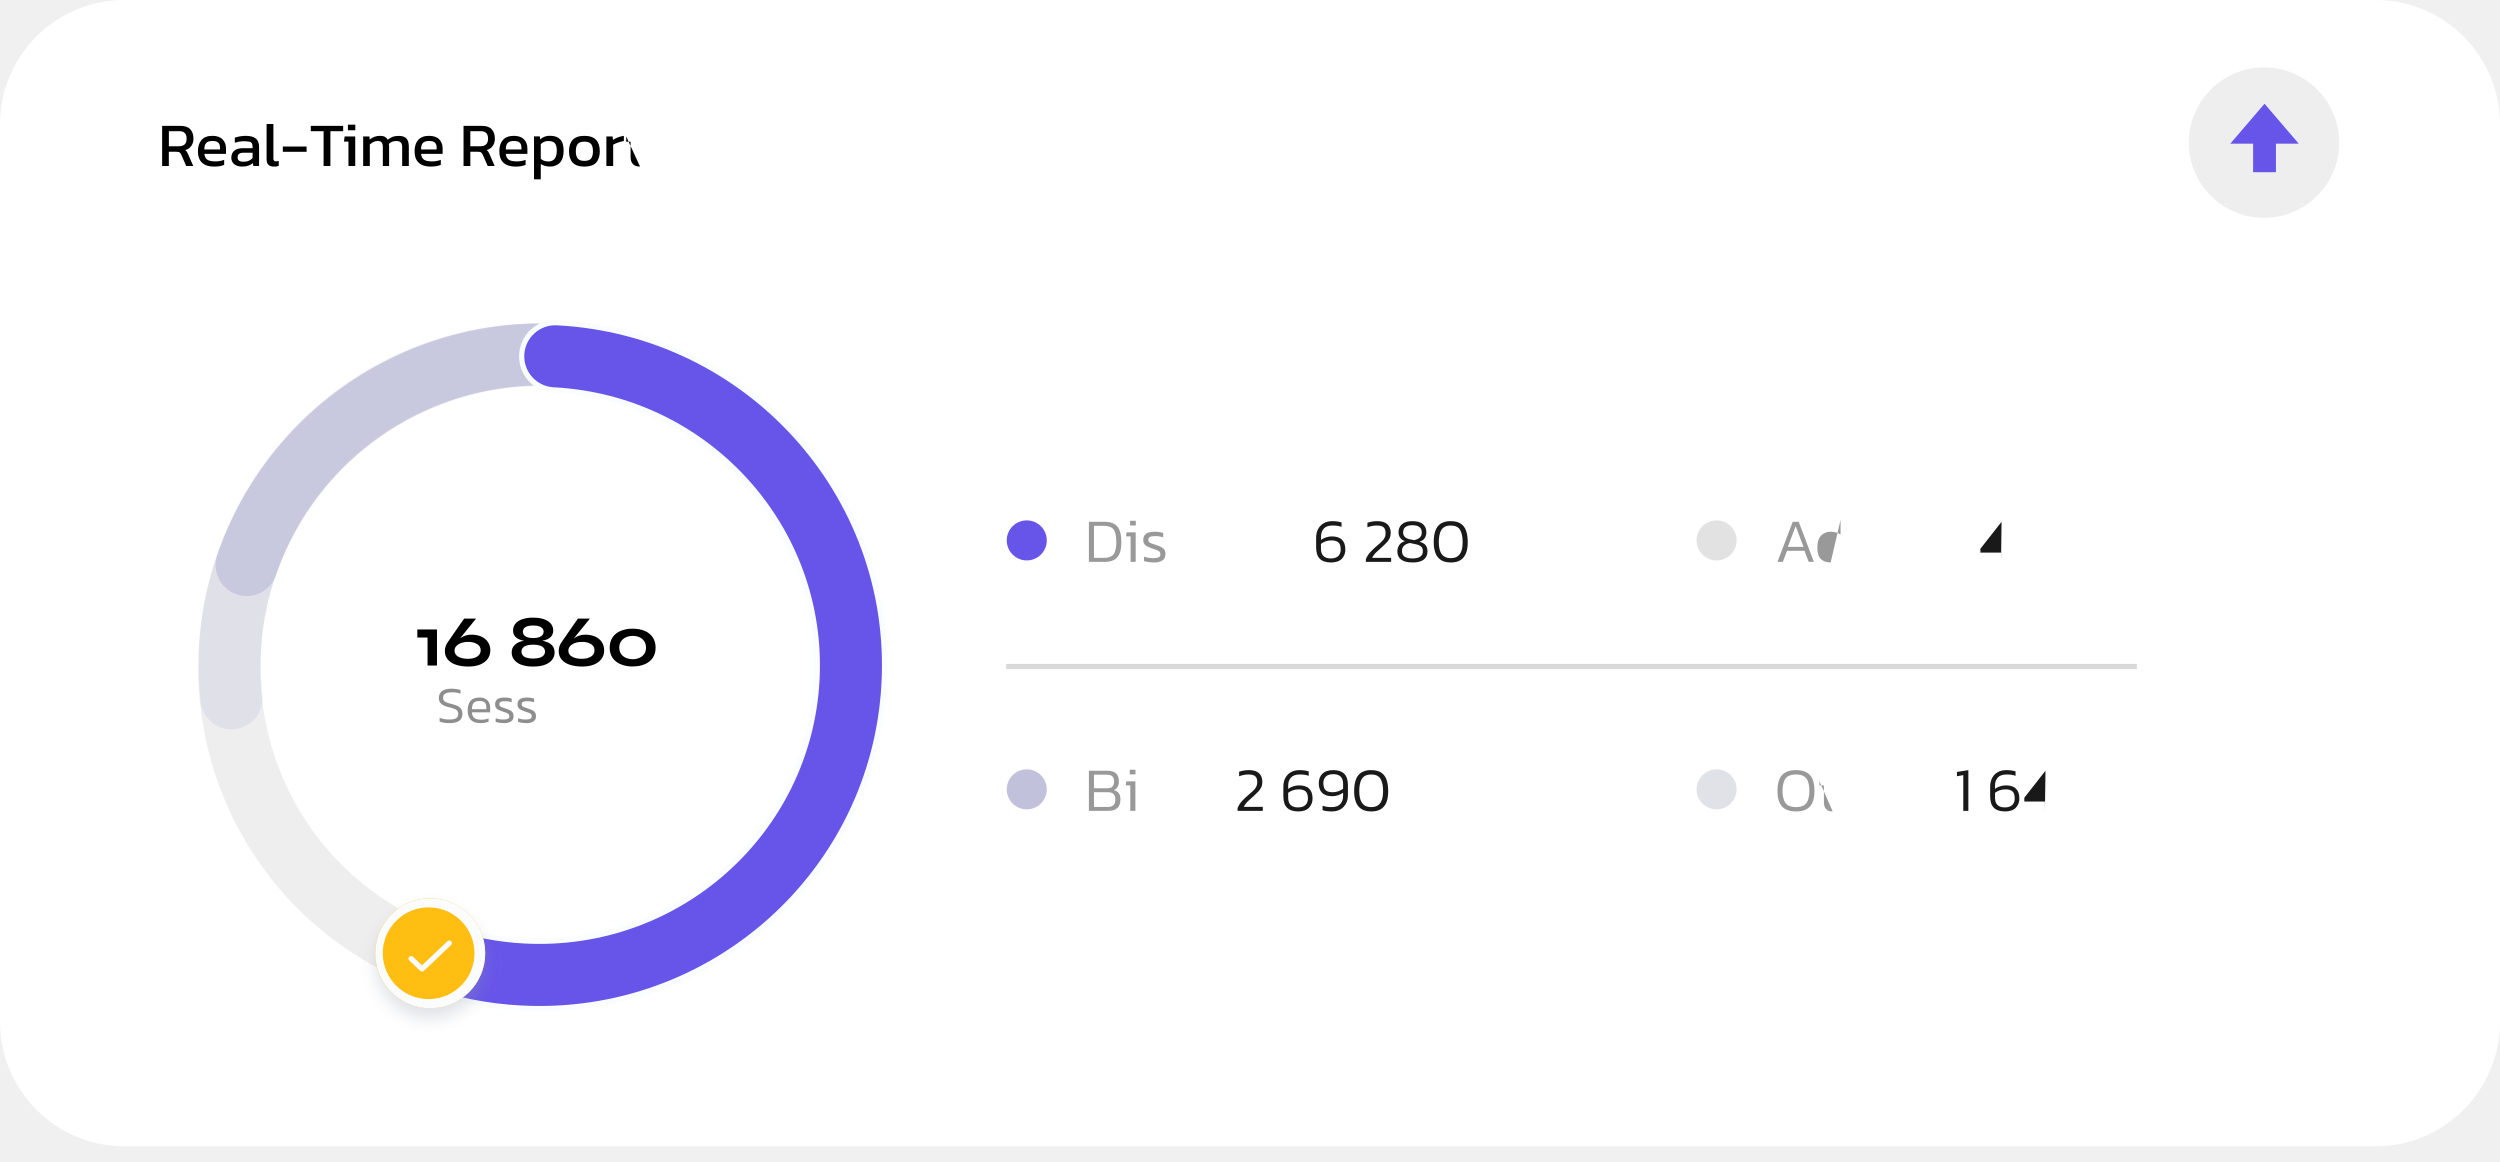
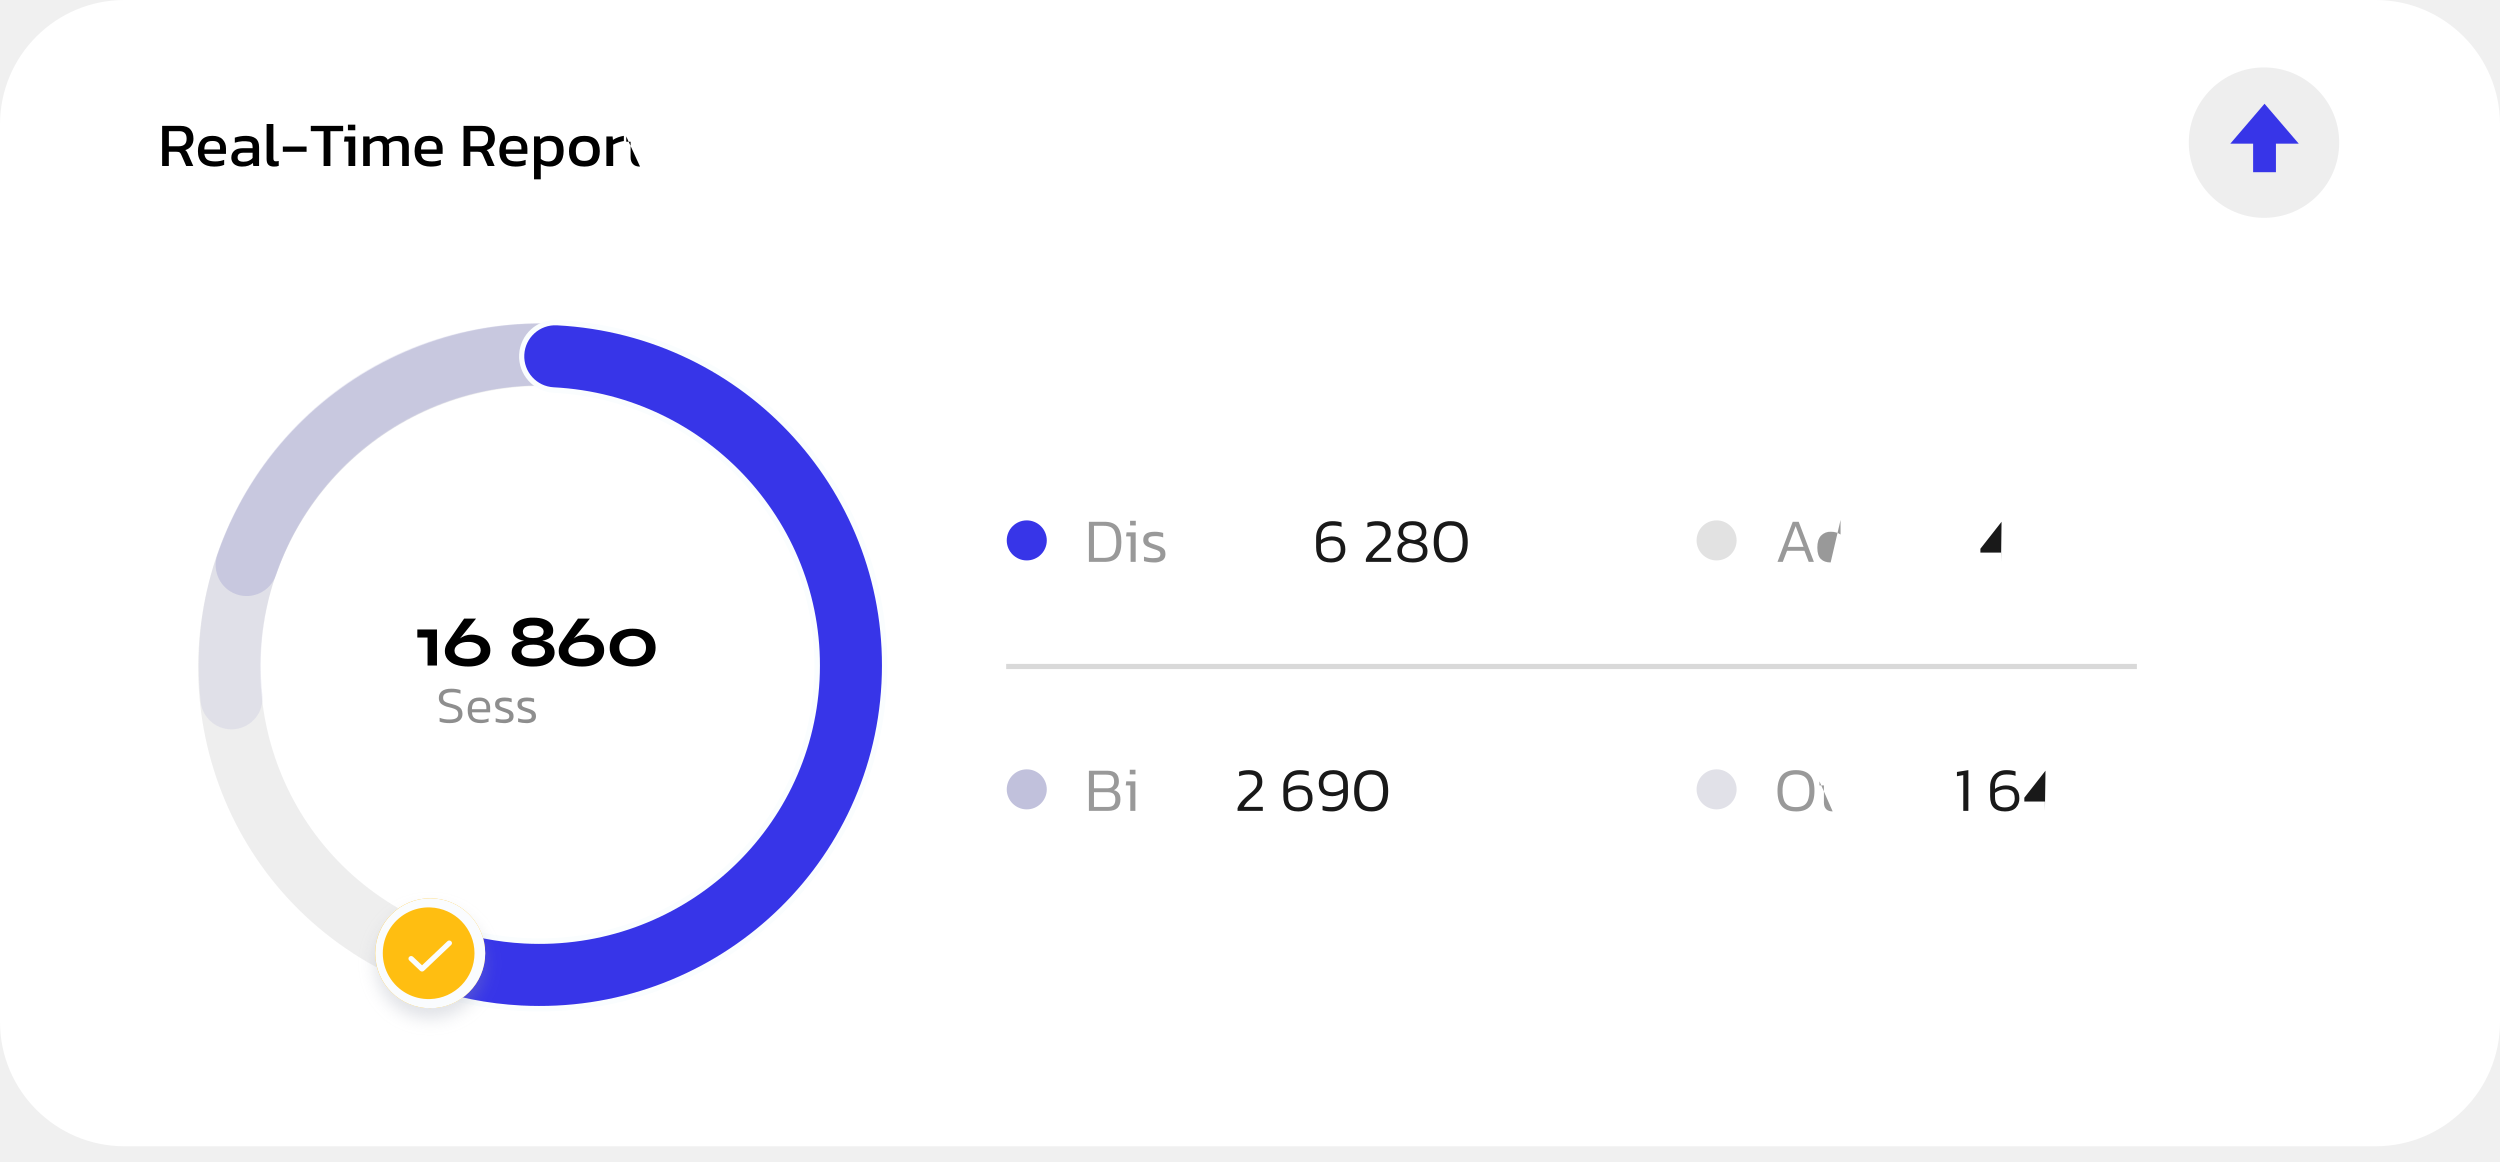
<svg xmlns="http://www.w3.org/2000/svg" xmlns:xlink="http://www.w3.org/1999/xlink" width="482" height="224" viewBox="0 0 482 224">
  <defs>
    <ellipse id="b" cx="64.84" cy="141.46" rx="10.6" ry="10.59" />
    <filter x="-25.9%" y="-16.5%" width="151.9%" height="151.9%" filterUnits="objectBoundingBox" id="a">
      <feOffset dy="2" in="SourceAlpha" result="shadowOffsetOuter1" />
      <feGaussianBlur stdDeviation="1.5" in="shadowOffsetOuter1" result="shadowBlurOuter1" />
      <feColorMatrix values="0 0 0 0 0.587 0 0 0 0 0.611 0 0 0 0 0.673 0 0 0 0.29 0" in="shadowBlurOuter1" />
    </filter>
  </defs>
  <g fill="none" fill-rule="evenodd">
    <rect fill="#FFF" width="482" height="221" rx="24" />
    <g transform="translate(422 13)">
      <circle fill="#EEE" cx="14.5" cy="14.5" r="14.5" />
-       <path fill="#6754E9" d="M12.4 20.2h4.4v-5.5h4.4L14.6 7 8 14.7h4.4z" />
+       <path fill="#3735e8" d="M12.4 20.2h4.4v-5.5h4.4L14.6 7 8 14.7h4.4z" />
    </g>
    <g fill="#000" fill-rule="nonzero">
      <path d="M31.26 32v-7.73h3.55c.86 0 1.5.22 1.89.67.4.44.6 1.04.6 1.8 0 .55-.14 1.01-.42 1.4-.27.38-.66.65-1.17.8.14.1.25.22.33.34.08.12.16.28.24.48l.98 2.24H35.9l-.95-2.16c-.08-.2-.19-.36-.31-.44-.13-.1-.34-.14-.63-.14h-1.46V32h-1.3Zm1.3-3.8h1.9c.47 0 .84-.1 1.12-.34.27-.23.4-.6.4-1.12 0-.96-.46-1.45-1.4-1.45h-2.02v2.92ZM41.28 32.12c-1 0-1.76-.24-2.3-.73-.55-.49-.82-1.24-.82-2.25 0-.9.23-1.63.7-2.16.46-.52 1.16-.79 2.1-.79.87 0 1.52.23 1.95.68.44.45.66 1.03.66 1.75v1.05H39.4c.07.55.27.93.6 1.14.34.21.85.31 1.54.31a4.9 4.9 0 0 0 1.68-.3v.96c-.26.12-.55.2-.88.26-.33.05-.69.08-1.06.08Zm-1.88-3.3h3.02v-.4c0-.39-.11-.7-.33-.91-.21-.22-.58-.33-1.09-.33-.6 0-1.03.13-1.25.4-.23.26-.35.67-.35 1.24ZM46.62 32.12c-.36 0-.7-.06-1-.2-.31-.12-.56-.31-.74-.57a1.63 1.63 0 0 1-.28-.97c0-.54.19-.98.56-1.31.37-.34.94-.5 1.72-.5h1.82v-.25c0-.28-.04-.5-.12-.65a.74.74 0 0 0-.46-.35 5.78 5.78 0 0 0-2.85.2v-.98a6.94 6.94 0 0 1 2.12-.35c.84 0 1.47.17 1.9.5.44.34.66.89.66 1.65V32h-1.11l-.09-.58c-.23.23-.52.4-.86.52-.34.12-.76.18-1.27.18Zm.34-.94c.4 0 .74-.06 1.03-.2.3-.13.53-.3.71-.53v-1h-1.8c-.38 0-.66.08-.83.23-.17.15-.26.37-.26.68 0 .3.1.5.3.63.2.13.49.2.85.2ZM52.82 32.12c-.46 0-.82-.11-1.06-.34-.24-.23-.36-.6-.36-1.14v-6.73h1.31v6.61c0 .23.04.38.12.46.08.08.2.12.36.12.2 0 .38-.02.55-.07v.95c-.15.05-.3.09-.43.11-.14.02-.3.03-.49.03ZM54.53 29.27v-1.02h4.58v1.02zM62.39 32v-6.7h-2.47v-1.03h6.24v1.02H63.7V32zM67.08 25.12v-1.08h1.42v1.08h-1.42Zm.1 6.88v-4.7h-.86l.12-.99h2.05V32h-1.3ZM70.02 32v-5.69h1.2l.06.6a3 3 0 0 1 2-.72c.4 0 .73.07.95.2.23.13.4.31.53.55.26-.22.56-.4.9-.54.35-.14.76-.2 1.24-.2.66 0 1.14.16 1.46.5.3.33.46.85.46 1.54V32h-1.28v-3.62c0-.44-.1-.75-.28-.93-.18-.17-.48-.26-.9-.26-.27 0-.53.05-.77.14-.24.1-.45.24-.63.43l.05.28.01.31V32h-1.21v-3.61c0-.42-.07-.72-.22-.91-.14-.2-.41-.3-.81-.3-.28 0-.55.07-.8.2-.25.14-.48.3-.68.48V32h-1.28ZM83.05 32.12c-1 0-1.76-.24-2.3-.73-.55-.49-.82-1.24-.82-2.25 0-.9.23-1.63.7-2.16.46-.52 1.16-.79 2.1-.79.87 0 1.52.23 1.96.68.43.45.65 1.03.65 1.75v1.05h-4.16c.06.55.26.93.6 1.14.33.21.84.31 1.53.31a4.9 4.9 0 0 0 1.68-.3v.96c-.25.12-.55.2-.88.26-.33.05-.69.08-1.06.08Zm-1.87-3.3h3v-.4c0-.39-.1-.7-.32-.91-.21-.22-.58-.33-1.09-.33-.6 0-1.02.13-1.25.4-.23.26-.34.67-.34 1.24ZM89.37 32v-7.73h3.55c.87 0 1.5.22 1.9.67.39.44.59 1.04.59 1.8 0 .55-.14 1.01-.41 1.4-.27.38-.66.65-1.18.8.15.1.26.22.34.34.08.12.16.28.24.48l.97 2.24h-1.34l-.95-2.16c-.09-.2-.2-.36-.32-.44-.12-.1-.33-.14-.63-.14h-1.45V32h-1.3Zm1.31-3.8h1.9c.47 0 .84-.1 1.11-.34.27-.23.41-.6.41-1.12 0-.96-.47-1.45-1.4-1.45h-2.02v2.92ZM99.4 32.12c-1 0-1.77-.24-2.31-.73-.55-.49-.82-1.24-.82-2.25 0-.9.23-1.63.7-2.16.46-.52 1.17-.79 2.11-.79.86 0 1.51.23 1.95.68.44.45.65 1.03.65 1.75v1.05h-4.16c.06.55.26.93.6 1.14.34.21.85.31 1.54.31a4.9 4.9 0 0 0 1.68-.3v.96c-.26.12-.55.2-.89.26-.33.05-.68.08-1.06.08Zm-1.88-3.3h3.01v-.4c0-.39-.1-.7-.32-.91-.22-.22-.58-.33-1.1-.33-.6 0-1.02.13-1.25.4-.23.26-.34.67-.34 1.24ZM102.96 34.6V26.3h1.12l.08.57a2.57 2.57 0 0 1 1.92-.69c.81 0 1.45.22 1.9.67.46.44.69 1.18.69 2.2 0 1.02-.24 1.79-.71 2.3a2.5 2.5 0 0 1-1.93.76c-.69 0-1.28-.16-1.77-.48v2.95h-1.3Zm2.73-3.46c1.1 0 1.66-.7 1.66-2.1 0-.66-.13-1.14-.37-1.43-.25-.28-.67-.42-1.25-.42-.59 0-1.07.2-1.47.6v2.84a2.16 2.16 0 0 0 1.43.5ZM112.66 32.12c-1.02 0-1.77-.26-2.25-.77-.47-.51-.71-1.24-.71-2.2 0-.95.24-1.68.72-2.19s1.23-.77 2.24-.77c1.03 0 1.78.26 2.26.77.48.51.72 1.24.72 2.2 0 .95-.24 1.68-.71 2.2-.48.5-1.23.76-2.27.76Zm0-1.1c.6 0 1.03-.15 1.28-.44.25-.3.38-.77.38-1.42 0-.66-.13-1.13-.38-1.42-.25-.29-.68-.43-1.28-.43-.59 0-1.01.14-1.26.43s-.38.76-.38 1.42c0 .65.13 1.13.38 1.42.25.29.67.44 1.26.44ZM116.91 32v-5.69h1.2l.07.66a5.24 5.24 0 0 1 2.1-.78v1a6.97 6.97 0 0 0-2.06.7V32h-1.3ZM123.4 32.12c-.62 0-1.07-.16-1.37-.49-.3-.32-.45-.76-.45-1.32v-2.98h-.84v-1.02Home84v-1.3l1.3-.4v1.7h1.5l-.08 1.02h-1.42v2.9c0 .33.07.56.22.7.16.13.4.2.75.2.21 0 .44-.05.68-.13v.93a3 3 0 0 1-1.14.19ZM126 25.12v-1.08h1.44v1.08H126Zm.12 6.88v-4.7h-.87l.12-.99h2.05V32h-1.3ZM128.95 32v-5.69h1.2l.06.6c.25-.2.56-.37.92-.5a3.2 3.2 0 0 1 1.18-.22c.73 0 1.27.17 1.6.52.34.34.51.88.51 1.6V32h-1.3v-3.62c0-.44-.09-.75-.27-.93-.18-.17-.51-.26-1.01-.26-.3 0-.59.06-.87.18s-.52.27-.71.47V32h-1.31ZM138.19 34.11c-.43 0-.85-.02-1.27-.08a5.2 5.2 0 0 1-1.08-.23v-1a8.92 8.92 0 0 0 3.55.23c.26-.07.4-.22.4-.44 0-.17-.07-.29-.2-.36-.13-.06-.37-.1-.73-.1h-1.54c-1.03 0-1.54-.36-1.54-1.09 0-.23.06-.45.2-.65s.35-.35.65-.45a1.6 1.6 0 0 1-.73-.66 2.04 2.04 0 0 1-.23-1.01c0-.73.22-1.26.65-1.59.44-.32 1.1-.49 1.96-.49a4.16 4.16 0 0 1 1.05.12h2.09l-.04.85h-.96c.15.13.26.3.34.48.07.2.1.4.1.63 0 .6-.18 1.08-.55 1.43-.37.35-.92.52-1.67.52a3.22 3.22 0 0 1-.7-.06 1.7 1.7 0 0 0-.65.2c-.2.1-.29.24-.29.42 0 .12.05.2.14.25.1.06.26.08.48.08h1.6c.57 0 1 .12 1.31.37.31.24.47.6.47 1.06 0 .56-.25.96-.73 1.2-.48.25-1.18.37-2.08.37Zm.1-4.71c.51 0 .88-.1 1.08-.27.2-.17.3-.47.3-.9 0-.42-.1-.73-.3-.92-.2-.2-.57-.29-1.09-.29-.48 0-.84.1-1.06.28-.23.18-.34.5-.34.93 0 .41.1.7.32.89.21.18.57.28 1.08.28ZM147.81 32.12c-.83 0-1.5-.18-2-.55-.5-.36-.76-.85-.76-1.45 0-.55.16-1 .49-1.38.32-.38.76-.72 1.32-1.02a4.8 4.8 0 0 1-.75-.83c-.18-.27-.28-.6-.28-.96 0-.5.18-.93.54-1.27.36-.34.86-.5 1.49-.5.62 0 1.11.15 1.47.48.36.32.53.75.53 1.29 0 .41-.1.77-.3 1.07-.2.3-.52.58-.96.87l1.78 1.81c.13-.27.2-.59.2-.96v-.2Home99v.23a3.37 3.37 0 0 1-.45 1.65l.98.99-.8.72-.86-.87c-.3.3-.67.53-1.12.67-.44.14-.95.21-1.5.21Zm-.02-4.81c.34-.23.6-.43.77-.6a1 1 0 0 0 .25-.72c0-.28-.08-.5-.22-.67-.15-.16-.4-.24-.73-.24-.34 0-.6.08-.74.26a.96.96 0 0 0-.23.65c0 .25.07.47.22.66.15.2.37.42.68.66Zm.02 3.9c.8 0 1.41-.23 1.84-.69l-2-2.02c-.45.18-.79.4-1 .65-.23.25-.34.57-.34.94s.14.65.42.84c.28.18.64.28 1.08.28ZM155.84 32l2.95-7.73h1.47l2.92 7.73h-1.34l-.77-2h-3.1l-.77 2h-1.36Zm2.33-3h2.69l-1.35-3.54-1.34 3.54ZM164.47 32v-5.69h1.2l.06.6c.25-.2.56-.37.92-.5a3.2 3.2 0 0 1 1.18-.22c.73 0 1.27.17 1.6.52.34.34.51.88.51 1.6V32h-1.3v-3.62c0-.44-.09-.75-.27-.93-.18-.17-.51-.26-1.01-.26-.3 0-.59.06-.87.18s-.52.27-.71.47V32h-1.31ZM173 32.12c-.36 0-.7-.06-1-.2-.31-.12-.56-.31-.74-.57a1.63 1.63 0 0 1-.28-.97c0-.54.19-.98.56-1.31.37-.34.95-.5 1.72-.5h1.83v-.25c0-.28-.04-.5-.13-.65a.74.74 0 0 0-.45-.35 5.78 5.78 0 0 0-2.85.2v-.98c.25-.1.56-.19.93-.25.37-.07.77-.1 1.19-.1.83 0 1.47.17 1.9.5.44.34.66.89.66 1.65V32h-1.12l-.08-.58c-.24.23-.52.4-.86.52-.34.12-.77.18-1.28.18Zm.35-.94c.39 0 .73-.06 1.02-.2.3-.13.53-.3.72-.53v-1h-1.8c-.39 0-.66.08-.84.23-.17.15-.25.37-.25.68 0 .3.1.5.3.63.2.13.48.2.85.2ZM179.2 32.12c-.46 0-.81-.11-1.05-.34-.24-.23-.36-.6-.36-1.14v-6.73h1.3v6.61c0 .23.05.38.13.46.08.08.2.12.36.12.19 0 .37-.02.55-.07v.95c-.15.05-.3.09-.44.11-.14.02-.3.03-.49.03ZM181.65 34.11c-.43 0-.8-.05-1.1-.17v-.97a1.94 1.94 0 0 0 .73.12c.25 0 .45-.04.6-.12.15-.08.29-.2.4-.38.12-.17.24-.39.38-.66l-2.53-5.62h1.35l1.83 4.23 1.85-4.23h1.34l-2.32 5.37c-.2.48-.41.9-.64 1.26-.23.37-.49.65-.79.86-.3.2-.67.31-1.1.31ZM189.72 32.12c-.61 0-1.07-.16-1.37-.49-.3-.32-.45-.76-.45-1.32v-2.98h-.84v-1.02Home84v-1.3l1.3-.4v1.7h1.51l-.08 1.02h-1.43v2.9c0 .33.08.56.23.7.15.13.4.2.74.2.22 0 .45-.05.69-.13v.93a3 3 0 0 1-1.14.19ZM192.33 25.12v-1.08h1.43v1.08h-1.43Zm.11 6.88v-4.7h-.86l.12-.99h2.05V32h-1.31ZM198.07 32.12c-1 0-1.76-.25-2.27-.76s-.77-1.24-.77-2.2c0-1 .28-1.75.85-2.24a3.34 3.34 0 0 1 2.26-.73c.4 0 .72.03.99.09.27.05.53.14.77.26v.97c-.41-.2-.92-.31-1.5-.31-.66 0-1.17.15-1.52.44-.35.29-.53.8-.53 1.52 0 .68.16 1.17.47 1.49.31.32.83.47 1.55.47.57 0 1.08-.1 1.55-.32v1a4.61 4.61 0 0 1-1.85.32ZM202.86 32.12a7.22 7.22 0 0 1-2-.29v-1.1a5.57 5.57 0 0 0 1.84.32c.44 0 .76-.04.95-.12.19-.08.29-.23.29-.47 0-.16-.06-.3-.18-.4a1.7 1.7 0 0 0-.51-.26l-.87-.28a5.73 5.73 0 0 1-.88-.37c-.25-.13-.44-.3-.58-.51-.13-.2-.2-.48-.2-.82 0-.52.19-.92.56-1.2.38-.29.98-.43 1.82-.43a5.85 5.85 0 0 1 1.69.25v1.1a3.9 3.9 0 0 0-1.49-.28c-.42 0-.73.04-.94.1-.21.08-.32.22-.32.44s.11.38.33.47c.22.1.57.22 1.06.38.45.14.8.28 1.07.43.26.16.45.34.57.55.12.21.17.49.17.82 0 .56-.2.98-.6 1.26-.42.27-1 .41-1.78.41Z" />
    </g>
    <g fill-rule="nonzero">
      <g transform="translate(194.1 100.24)">
-         <circle fill="#6754E9" cx="3.86" cy="3.95" r="3.86" />
+         <circle fill="#3735e8" cx="3.86" cy="3.95" r="3.86" />
        <g opacity=".9">
          <path d="M15.84 8.09V.36h3.02c1.12 0 1.94.3 2.46.91.52.61.78 1.61.78 3 0 1.32-.25 2.29-.76 2.9-.5.61-1.33.92-2.48.92h-3.02Zm.98-.77h1.86c.55 0 1-.08 1.36-.25.36-.16.63-.46.81-.9a5.2 5.2 0 0 0 .27-1.9c0-.81-.08-1.45-.25-1.9a1.62 1.62 0 0 0-.78-.96 3.14 3.14 0 0 0-1.4-.27h-1.87v6.18ZM23.78 1.07v-.9h1.1v.9h-1.1Zm.1 7.02V3.18H23l.1-.78h1.76v5.69h-.98ZM28.34 8.2a7.34 7.34 0 0 1-1.88-.26v-.86a4.9 4.9 0 0 0 1.75.29c.5 0 .87-.06 1.08-.16.22-.11.33-.31.33-.61 0-.22-.06-.38-.18-.5-.11-.1-.29-.2-.53-.3l-.9-.3a8.69 8.69 0 0 1-.88-.35 1.49 1.49 0 0 1-.6-.49 1.4 1.4 0 0 1-.21-.82c0-.5.17-.89.52-1.16.36-.27.92-.4 1.7-.4a5.64 5.64 0 0 1 1.62.23v.86c-.5-.17-1-.25-1.46-.25-.5 0-.85.05-1.07.15-.22.1-.33.29-.33.56 0 .18.05.33.15.44.1.1.26.2.47.27l.82.28c.44.14.8.28 1.07.42.27.15.47.32.6.53.13.21.19.48.19.82 0 .56-.2.97-.59 1.23a3 3 0 0 1-1.67.39ZM32.04 10.68V2.4Home84l.07.6c.27-.25.56-.43.87-.55.32-.11.69-.17 1.11-.17.8 0 1.43.22 1.89.67.45.44.68 1.18.68 2.21 0 1.02-.23 1.79-.68 2.3-.46.5-1.1.75-1.9.75-.74 0-1.38-.18-1.9-.54v3.01h-.98Zm2.62-3.26c.64 0 1.1-.19 1.4-.55.3-.36.46-.93.46-1.71 0-.74-.14-1.28-.42-1.6-.28-.33-.76-.49-1.42-.49-.33 0-.63.06-.91.17-.28.11-.53.28-.75.52v3.1c.2.17.44.3.71.4.27.1.58.16.93.16ZM40.18 8.2c-.39 0-.69-.1-.91-.3-.22-.2-.33-.55-.33-1.04V0Home98v6.76c0 .24.04.4.12.49.08.09.2.13.38.13s.36-.02.54-.07v.78c-.13.05-.26.08-.39.1a3.2 3.2 0 0 1-.4.02ZM43.86 8.2c-.36 0-.7-.06-1-.18a1.7 1.7 0 0 1-.73-.57 1.58 1.58 0 0 1-.27-.96c0-.52.17-.94.51-1.28.35-.33.9-.5 1.68-.5h1.98v-.34c0-.31-.04-.56-.12-.75a.76.76 0 0 0-.48-.4 3.3 3.3 0 0 0-1.02-.11 5.77 5.77 0 0 0-1.9.31V2.6a6.6 6.6 0 0 1 2.03-.32c.81 0 1.42.16 1.82.5.4.32.6.85.6 1.59v3.72h-.82l-.07-.65c-.25.26-.55.45-.9.58-.35.12-.79.19-1.31.19Zm.25-.8a2.42 2.42 0 0 0 1.92-.83v-1.1h-1.95c-.45 0-.77.09-.96.25-.2.17-.3.43-.3.77 0 .35.12.58.36.72.23.13.54.2.93.2ZM49.12 10.2c-.38 0-.7-.05-.99-.16v-.79a1.94 1.94 0 0 0 .73.12c.28 0 .49-.05.65-.14.15-.1.29-.24.41-.44s.25-.45.4-.76L47.8 2.4h1.02l1.98 4.58 2.04-4.58h1l-2.38 5.44c-.2.45-.4.86-.61 1.21-.21.36-.45.64-.72.84-.28.2-.62.31-1.02.31ZM54.82 4.14v-.83Home87v.83h-.87Zm0 3.61v-.83Home87v.83h-.87Z" fill="#8E8E8E" />
          <path d="M62.47 8.2c-.92 0-1.62-.23-2.1-.7-.48-.46-.72-1.2-.72-2.23V3.44c0-.64.13-1.2.38-1.68s.61-.85 1.08-1.12c.47-.27 1.02-.4 1.66-.4.38 0 .71.02 1 .07.29.04.55.1.78.18v.85a3.84 3.84 0 0 0-.78-.2c-.28-.04-.6-.06-.95-.06-.78 0-1.34.2-1.7.6-.35.39-.53.92-.53 1.58v.6c.31-.24.66-.41 1.04-.52.38-.1.72-.16 1.03-.16.88 0 1.54.21 1.97.64.43.43.65 1.05.65 1.86a2.5 2.5 0 0 1-.69 1.83c-.46.46-1.17.7-2.12.7Zm0-.77c.64 0 1.12-.16 1.44-.46.32-.31.48-.73.48-1.27 0-.37-.05-.68-.15-.94-.1-.26-.3-.46-.56-.6a2.39 2.39 0 0 0-1.1-.21c-.4 0-.76.06-1.1.18a3.7 3.7 0 0 0-.9.48v.93c0 1.26.64 1.89 1.9 1.89ZM69.24 8.09v-.53c.2-.5.5-.96.89-1.38.38-.42.8-.8 1.23-1.18.44-.36.79-.67 1.03-.93.24-.25.41-.5.51-.73.1-.23.14-.51.14-.83 0-.47-.12-.82-.36-1.06-.24-.25-.68-.37-1.34-.37a4.82 4.82 0 0 0-1.8.35V.55A5.82 5.82 0 0 1 71.5.24c.83 0 1.46.2 1.89.6.42.41.64.96.64 1.67 0 .38-.07.72-.2 1.01-.14.3-.33.57-.57.83-.24.26-.52.53-.84.82-.4.35-.77.68-1.12 1.02-.36.33-.64.7-.85 1.13h3.66v.77h-4.87ZM78.22 8.2c-.95 0-1.67-.17-2.16-.54-.5-.36-.75-.9-.75-1.61 0-.47.13-.87.38-1.23.25-.35.62-.6 1.11-.73a1.74 1.74 0 0 1-.97-.68c-.2-.3-.3-.64-.3-1.01 0-.66.22-1.18.67-1.57.45-.4 1.12-.59 2.02-.59.92 0 1.6.2 2.04.59.43.39.64.91.64 1.57 0 .38-.1.74-.29 1.07-.2.33-.54.57-1.04.74.55.14.94.36 1.18.66.25.3.37.7.37 1.18 0 .71-.25 1.25-.74 1.61-.49.37-1.21.55-2.16.55Zm.33-4.3c.5-.12.87-.29 1.1-.51.25-.22.37-.55.37-.98 0-.45-.16-.8-.47-1.04-.3-.23-.75-.35-1.33-.35-.58 0-1.02.11-1.34.34-.3.23-.46.58-.46 1.04 0 .34.1.63.32.86.22.23.52.38.9.46l.91.18Zm-.33 3.53c1.34 0 2.01-.47 2.01-1.4 0-.42-.12-.73-.38-.92-.25-.2-.61-.35-1.08-.44l-1.05-.22c-.46.1-.83.26-1.1.5-.28.24-.42.6-.42 1.07 0 .48.17.84.52 1.07.34.22.84.34 1.5.34ZM85.6 8.2c-.77 0-1.4-.15-1.88-.46a2.7 2.7 0 0 1-1.06-1.34 5.8 5.8 0 0 1-.34-2.08c0-.86.1-1.6.31-2.2.21-.62.55-1.08 1.03-1.4a3.46 3.46 0 0 1 1.95-.48c.8 0 1.45.16 1.93.48.48.32.82.78 1.03 1.4.21.6.31 1.34.31 2.2 0 .8-.1 1.5-.33 2.08a2.67 2.67 0 0 1-1.05 1.34c-.48.31-1.1.47-1.9.47Zm0-.83c.58 0 1.03-.13 1.36-.38.33-.25.57-.6.72-1.07.15-.46.22-1 .22-1.6 0-1.05-.17-1.85-.5-2.4-.33-.56-.93-.84-1.8-.84-.57 0-1.02.12-1.36.37-.34.25-.58.62-.72 1.1a6.28 6.28 0 0 0-.22 1.77c0 .6.08 1.14.23 1.6.14.46.39.82.73 1.07.34.25.79.38 1.35.38Z" fill="#000" />
        </g>
        <circle fill="#C1C1DC" cx="3.86" cy="51.95" r="3.86" />
        <circle fill="#E2E2E2" cx="136.86" cy="3.95" r="3.86" />
        <circle fill="#E1E1E8" cx="136.86" cy="51.95" r="3.86" />
        <g opacity=".9">
          <path d="M15.84 56.09v-7.73h3.58c.76 0 1.31.18 1.67.53.36.36.53.86.53 1.51 0 .42-.08.78-.25 1.06-.18.29-.41.5-.72.64.4.1.7.29.93.56.23.28.34.68.34 1.22 0 .75-.2 1.3-.58 1.67-.4.36-.97.54-1.73.54h-3.77Zm.98-4.35h2.54c.48 0 .83-.11 1.03-.35.2-.24.31-.54.31-.92 0-.45-.1-.78-.31-1.01-.21-.23-.61-.34-1.21-.34h-2.36v2.62Zm0 3.6h2.62c.52 0 .9-.11 1.14-.34.24-.23.36-.61.36-1.16 0-.44-.12-.78-.35-1.01-.24-.23-.67-.34-1.3-.34h-2.47v2.85ZM23.72 49.07v-.9h1.1v.9h-1.1Zm.1 7.02v-4.91h-.88l.1-.78h1.76v5.69h-.98ZM26.5 56.09V50.4Home88l.06.65a3.39 3.39 0 0 1 2.2-.77c.73 0 1.26.17 1.58.5.33.34.5.87.5 1.59v3.72h-.99V52.4c0-.5-.1-.84-.3-1.03-.2-.2-.58-.3-1.15-.3a2.6 2.6 0 0 0-1.8.72v4.3h-.98ZM35.54 58.2c-.42 0-.83-.02-1.24-.07-.4-.05-.75-.13-1.04-.23v-.82a8.31 8.31 0 0 0 3.55.22c.29-.07.43-.26.43-.55 0-.21-.08-.36-.23-.45a1.66 1.66 0 0 0-.78-.13h-1.51c-1.05 0-1.58-.35-1.58-1.05a1.2 1.2 0 0 1 .89-1.12 1.57 1.57 0 0 1-.7-.67 2.12 2.12 0 0 1-.23-1.01c0-.71.2-1.23.61-1.55.42-.33 1.05-.49 1.9-.49a3.7 3.7 0 0 1 .98.12h2.05l-.04.67h-1.03c.19.15.32.34.4.55.08.21.12.44.12.7 0 .63-.19 1.12-.55 1.47-.37.35-.94.52-1.7.52-.12 0-.24 0-.34-.02-.1 0-.22-.02-.35-.04-.25.01-.48.08-.7.21-.21.13-.32.3-.32.51 0 .14.05.24.16.3.1.07.3.1.6.1h1.57c.56 0 1 .11 1.3.34.3.23.46.56.46 1 0 .56-.23.95-.7 1.17-.46.21-1.12.32-1.98.32Zm.06-4.63c.57 0 .96-.1 1.18-.28.22-.18.32-.5.32-.97 0-.46-.11-.8-.34-1-.23-.22-.61-.32-1.16-.32-.53 0-.92.1-1.16.3-.24.2-.36.54-.36 1.02 0 .44.11.76.34.95.23.2.62.3 1.18.3ZM39.66 52.14v-.83Home88v.83h-.88Zm0 3.61v-.83Home88v.83h-.88Z" fill="#8E8E8E" />
          <path d="M44.5 56.09v-.53c.2-.5.5-.96.88-1.38.39-.42.8-.8 1.24-1.18.44-.36.78-.67 1.03-.93.24-.25.41-.5.5-.73.1-.23.15-.51.15-.83 0-.47-.12-.82-.36-1.06-.24-.25-.69-.37-1.34-.37a4.82 4.82 0 0 0-1.8.35v-.88a5.82 5.82 0 0 1 1.95-.31c.83 0 1.46.2 1.9.6.42.41.63.96.63 1.67 0 .38-.06.72-.2 1.01-.14.3-.32.57-.56.83-.24.26-.52.53-.84.82-.4.35-.77.68-1.13 1.02-.35.33-.63.7-.84 1.13h3.66v.77H44.5ZM56.15 56.2c-.92 0-1.62-.23-2.1-.7-.48-.46-.72-1.2-.72-2.23v-1.83c0-.64.12-1.2.38-1.68.25-.48.6-.85 1.08-1.12.46-.27 1.02-.4 1.66-.4.37 0 .7.02 1 .07.28.04.54.1.77.18v.85a3.84 3.84 0 0 0-.77-.2c-.28-.04-.6-.06-.95-.06-.78 0-1.35.2-1.7.6-.36.39-.54.92-.54 1.58v.6c.32-.24.66-.41 1.04-.52.38-.1.73-.16 1.04-.16.88 0 1.54.21 1.97.64.43.43.65 1.05.65 1.86a2.5 2.5 0 0 1-.7 1.83c-.45.46-1.16.7-2.11.7Zm0-.77c.64 0 1.12-.16 1.44-.46.32-.31.48-.73.48-1.27 0-.37-.05-.68-.16-.94-.1-.26-.29-.46-.55-.6a2.39 2.39 0 0 0-1.1-.21c-.4 0-.76.06-1.1.18a3.7 3.7 0 0 0-.9.48v.93c0 1.26.63 1.89 1.89 1.89ZM62.66 56.2c-.36 0-.7-.01-.99-.06-.29-.04-.55-.1-.78-.18v-.86a4.86 4.86 0 0 0 1.73.27c.78 0 1.35-.2 1.7-.6.35-.4.53-.93.53-1.59v-.58a3.7 3.7 0 0 1-2.08.67c-.88 0-1.53-.22-1.97-.65-.43-.43-.64-1.05-.64-1.85 0-.76.23-1.37.7-1.83.46-.47 1.16-.7 2.1-.7.93 0 1.63.23 2.11.7s.71 1.22.71 2.24V53c0 .64-.12 1.2-.37 1.68-.26.48-.62.86-1.08 1.13-.47.26-1.03.4-1.67.4Zm.2-3.7c.39 0 .75-.06 1.09-.19.33-.12.63-.28.9-.47v-.94c0-1.25-.63-1.88-1.89-1.88-.64 0-1.12.15-1.44.46-.32.31-.48.73-.48 1.27 0 .36.06.67.16.93.1.27.29.47.55.61.27.14.63.21 1.1.21ZM70.27 56.2c-.77 0-1.4-.15-1.89-.46a2.7 2.7 0 0 1-1.06-1.34 5.8 5.8 0 0 1-.34-2.08c0-.86.1-1.6.32-2.2.2-.62.55-1.08 1.03-1.4a3.46 3.46 0 0 1 1.94-.48c.81 0 1.45.16 1.93.48.48.32.83.78 1.04 1.4.2.6.3 1.34.3 2.2 0 .8-.1 1.5-.32 2.08a2.67 2.67 0 0 1-1.05 1.34c-.48.31-1.11.47-1.9.47Zm0-.83c.57 0 1.02-.13 1.35-.38.33-.25.57-.6.72-1.07.15-.46.22-1 .22-1.6 0-1.05-.16-1.85-.5-2.4-.33-.56-.92-.84-1.79-.84-.57 0-1.03.12-1.37.37-.33.25-.57.62-.72 1.1a6.28 6.28 0 0 0-.21 1.77c0 .6.07 1.14.22 1.6.15.46.4.82.73 1.07.34.25.8.38 1.35.38Z" fill="#000" />
        </g>
        <g opacity=".9">
          <path d="m148.6 8.09 2.94-7.73h1.15l2.93 7.73h-1l-.82-2.13h-3.36l-.82 2.13h-1.02Zm2-2.9h3.02L152.1 1.2l-1.5 3.97ZM158.85 8.2c-.8 0-1.43-.21-1.89-.66-.45-.44-.68-1.18-.68-2.21s.24-1.79.71-2.3a2.5 2.5 0 0 1 1.92-.75c.71 0 1.33.18 1.85.54V0Home98v8.09h-.84l-.07-.6c-.27.25-.56.43-.87.54-.32.12-.69.18-1.11.18Zm.25-.78c.33 0 .63-.06.91-.17.28-.11.53-.29.75-.52v-3.1c-.2-.17-.44-.3-.71-.4-.27-.1-.58-.16-.93-.16-.63 0-1.1.18-1.4.55-.3.36-.46.93-.46 1.7 0 .75.14 1.29.42 1.61.28.32.76.49 1.42.49ZM163.42 8.09V.36h3.4c.83 0 1.43.22 1.81.65.38.43.57 1.01.57 1.75 0 .57-.13 1.04-.41 1.42-.28.37-.69.62-1.23.75.16.1.28.2.37.33.08.13.17.3.25.5l1.01 2.33h-1l-.99-2.25c-.1-.24-.23-.4-.38-.51-.15-.1-.4-.16-.78-.16h-1.64V8.1h-.98Zm.98-3.69h2.14c.52 0 .93-.13 1.23-.39.3-.26.45-.67.45-1.25 0-1.08-.52-1.62-1.55-1.62h-2.27V4.4ZM173.07 8.2c-1 0-1.72-.25-2.17-.75-.45-.51-.68-1.25-.68-2.2 0-.96.23-1.69.69-2.2.45-.51 1.17-.77 2.16-.77.98 0 1.7.26 2.16.77.45.51.68 1.24.68 2.2 0 .95-.22 1.69-.67 2.2-.45.5-1.17.76-2.17.76Zm0-.83c.68 0 1.16-.17 1.44-.51.28-.34.42-.88.42-1.62 0-.73-.14-1.27-.43-1.61-.28-.34-.76-.51-1.43-.51-.67 0-1.15.17-1.44.51-.28.34-.42.88-.42 1.61 0 .74.14 1.28.42 1.62.28.34.76.5 1.44.5ZM178.59 8.2c-.39 0-.69-.1-.9-.3-.23-.2-.34-.55-.34-1.04V0Home99v6.76c0 .24.04.4.12.49.08.09.2.13.37.13.18 0 .36-.02.54-.07v.78c-.13.05-.26.08-.39.1a3.2 3.2 0 0 1-.4.02ZM181.44 8.2c-.38 0-.68-.1-.9-.3-.22-.2-.33-.55-.33-1.04V0Home98v6.76c0 .24.04.4.12.49.08.09.2.13.37.13.19 0 .37-.02.54-.07v.78c-.12.05-.25.08-.38.1a3.2 3.2 0 0 1-.4.02ZM183.12 4.14v-.83Home88v.83h-.88Zm0 3.61v-.83Home88v.83h-.88Z" fill="#8E8E8E" />
          <path d="M191.7 8.09V6.3h-3.98v-.74L191.8.36Home88v5.15Home81v.8h-.81V8.1h-.99Zm-3-2.56h3.12v-4l-3.12 4ZM197.21 8.09v-.53c.21-.5.5-.96.89-1.38.38-.42.8-.8 1.24-1.18.44-.36.78-.67 1.02-.93.25-.25.42-.5.51-.73.1-.23.15-.51.15-.83 0-.47-.12-.82-.36-1.06-.24-.25-.7-.37-1.35-.37a4.82 4.82 0 0 0-1.8.35V.55a5.82 5.82 0 0 1 1.96-.31c.83 0 1.46.2 1.89.6.43.41.64.96.64 1.67 0 .38-.07.72-.2 1.01-.14.3-.33.57-.57.83-.24.26-.52.53-.84.82l-1.12 1.02c-.36.33-.64.7-.85 1.13h3.66v.77h-4.87ZM203.28 8.09v-.53c.21-.5.5-.96.9-1.38.38-.42.79-.8 1.23-1.18.44-.36.78-.67 1.02-.93.25-.25.42-.5.51-.73.1-.23.15-.51.15-.83 0-.47-.12-.82-.36-1.06-.24-.25-.69-.37-1.35-.37a4.82 4.82 0 0 0-1.8.35V.55a5.82 5.82 0 0 1 1.96-.31c.83 0 1.46.2 1.89.6.43.41.64.96.64 1.67 0 .38-.07.72-.2 1.01-.14.3-.33.57-.57.83-.24.26-.52.53-.84.82l-1.12 1.02c-.35.33-.64.7-.84 1.13h3.66v.77h-4.88ZM212.64 8.2c-.77 0-1.4-.15-1.89-.46a2.7 2.7 0 0 1-1.06-1.34 5.8 5.8 0 0 1-.33-2.08c0-.86.1-1.6.3-2.2.22-.62.56-1.08 1.04-1.4a3.46 3.46 0 0 1 1.94-.48c.81 0 1.46.16 1.94.48.48.32.82.78 1.03 1.4.2.6.31 1.34.31 2.2 0 .8-.11 1.5-.33 2.08a2.67 2.67 0 0 1-1.05 1.34c-.48.31-1.11.47-1.9.47Zm0-.83c.57 0 1.02-.13 1.35-.38.34-.25.58-.6.72-1.07.15-.46.23-1 .23-1.6 0-1.05-.17-1.85-.5-2.4-.33-.56-.93-.84-1.8-.84-.57 0-1.03.12-1.36.37-.34.25-.58.62-.72 1.1a6.28 6.28 0 0 0-.22 1.77c0 .6.07 1.14.22 1.6.15.46.4.82.73 1.07.34.25.8.38 1.35.38Z" fill="#000" />
        </g>
        <g opacity=".9">
          <path d="M152.16 56.2c-1.2 0-2.1-.31-2.68-.95-.59-.63-.88-1.64-.88-3.03 0-1.38.3-2.39.88-3.03.58-.63 1.48-.95 2.68-.95 1.22 0 2.12.32 2.7.95.58.64.87 1.65.87 3.03 0 1.39-.3 2.4-.87 3.03-.58.64-1.48.96-2.7.96Zm0-.83c.59 0 1.07-.1 1.45-.3.38-.2.66-.53.85-1a5 5 0 0 0 .28-1.85 5 5 0 0 0-.28-1.85 1.86 1.86 0 0 0-.85-.99c-.38-.2-.86-.3-1.45-.3-.58 0-1.06.1-1.44.3-.38.2-.67.53-.85.99a5 5 0 0 0-.29 1.85 5 5 0 0 0 .29 1.86c.18.46.47.79.85.99.38.2.86.3 1.44.3ZM159.24 56.2c-.56 0-.98-.14-1.26-.44-.29-.3-.43-.72-.43-1.26v-3.32h-.86v-.78Home86V49l.99-.3v1.7h1.57l-.06.78h-1.51v3.28c0 .34.07.59.23.73.16.15.43.23.81.23.2 0 .44-.04.68-.12v.74c-.3.11-.63.17-1.02.17ZM161.4 56.09V48Home99v3.01a3.33 3.33 0 0 1 2.17-.73c.69 0 1.2.17 1.55.5.34.34.51.87.51 1.59v3.72h-.98V52.4c0-.5-.11-.84-.33-1.03-.22-.2-.58-.3-1.09-.3-.32 0-.65.07-.99.21-.34.14-.62.32-.84.55v4.26h-.99ZM170.85 56.2c-1.02 0-1.78-.24-2.28-.72-.5-.5-.76-1.24-.76-2.26 0-.91.22-1.63.66-2.15.43-.53 1.12-.79 2.07-.79.56 0 1.02.1 1.38.3.37.21.64.49.82.85.18.35.27.75.27 1.2v1.07h-4.21c.03.43.12.77.28 1.02.15.25.39.43.7.53.32.11.74.17 1.26.17.58 0 1.12-.1 1.6-.3v.76a5.4 5.4 0 0 1-1.8.32ZM168.8 53h3.33v-.48c0-.46-.12-.82-.36-1.07-.25-.25-.65-.38-1.21-.38-.68 0-1.14.16-1.4.48-.24.32-.36.8-.36 1.44ZM174.45 56.09V50.4Home89l.07.72a6.26 6.26 0 0 1 2.11-.84v.77a7.87 7.87 0 0 0-2.09.8v4.24h-.98ZM178.36 52.14v-.83Home88v.83h-.88Zm0 3.61v-.83Home88v.83h-.88Z" fill="#8E8E8E" />
          <path fill="#000" d="M184.42 56.09V49.2l-1.22.22v-.83l2.2-.35v7.85zM192.42 56.2c-.92 0-1.62-.23-2.1-.7-.48-.46-.72-1.2-.72-2.23v-1.83c0-.64.13-1.2.38-1.68s.61-.85 1.08-1.12c.47-.27 1.02-.4 1.66-.4.38 0 .71.02 1 .07.29.04.55.1.78.18v.85a3.84 3.84 0 0 0-.77-.2c-.29-.04-.6-.06-.96-.06-.77 0-1.34.2-1.7.6-.35.39-.53.92-.53 1.58v.6c.31-.24.66-.41 1.04-.52.38-.1.72-.16 1.04-.16.88 0 1.53.21 1.96.64.44.43.65 1.05.65 1.86a2.5 2.5 0 0 1-.69 1.83c-.46.46-1.16.7-2.12.7Zm0-.77c.64 0 1.12-.16 1.44-.46.32-.31.48-.73.48-1.27 0-.37-.05-.68-.15-.94-.1-.26-.29-.46-.55-.6a2.39 2.39 0 0 0-1.1-.21c-.4 0-.76.06-1.1.18a3.7 3.7 0 0 0-.9.48v.93c0 1.26.63 1.89 1.88 1.89ZM200.16 56.09V54.3h-3.97v-.74l4.08-5.21Home88v5.15Home81v.8h-.81v1.78h-.99Zm-2.98-2.56h3.12v-4l-3.12 4ZM206.21 56.2c-.77 0-1.4-.15-1.89-.46a2.7 2.7 0 0 1-1.06-1.34 5.8 5.8 0 0 1-.34-2.08c0-.86.1-1.6.32-2.2.2-.62.55-1.08 1.03-1.4a3.46 3.46 0 0 1 1.94-.48c.81 0 1.45.16 1.93.48.48.32.83.78 1.04 1.4.2.6.3 1.34.3 2.2 0 .8-.1 1.5-.32 2.08a2.67 2.67 0 0 1-1.05 1.34c-.48.31-1.11.47-1.9.47Zm0-.83c.57 0 1.02-.13 1.35-.38.33-.25.57-.6.72-1.07.15-.46.22-1 .22-1.6 0-1.05-.16-1.85-.5-2.4-.33-.56-.92-.84-1.79-.84-.57 0-1.03.12-1.37.37-.33.25-.57.62-.72 1.1a6.28 6.28 0 0 0-.21 1.77c0 .6.07 1.14.22 1.6.15.46.4.82.73 1.07.34.25.8.38 1.35.38Z" />
        </g>
        <path fill-opacity=".15" fill="#000" d="M217.89 27.76v1h-218v-1z" />
      </g>
      <path d="M68.05 183.78c-30.45-19.76-39-60.58-19.12-91.17C68.8 62.03 109.6 53.23 140.05 73a5.98 5.98 0 0 1-6.52 10.04c-24.9-16.15-58.28-8.95-74.57 16.1-16.28 25.06-9.29 58.46 15.6 74.6 24.9 16.16 58.29 8.96 74.58-16.1a5.98 5.98 0 1 1 10.03 6.53c-19.88 30.58-60.67 39.38-91.12 19.62Z" fill-opacity=".6" fill="#E2E2E2" />
      <path d="M125.56 65.94c34.33 11.82 52.51 49.36 40.64 83.84-11.88 34.48-49.33 52.87-83.66 41.05a5.98 5.98 0 0 1 3.9-11.32c28.06 9.66 58.71-5.38 68.44-33.63 9.73-28.24-5.15-58.96-33.22-68.63-28.07-9.66-58.72 5.4-68.45 33.64a5.98 5.98 0 0 1-11.31-3.9c11.88-34.48 49.33-52.87 83.66-41.05Z" fill-opacity=".6" fill="#B9B9D8" />
      <path d="M97.15 62.7c36.11-3.8 68.46 22.54 72.27 58.8 3.8 36.28-22.37 68.77-58.47 72.57a5.98 5.98 0 0 1-1.26-11.9c29.53-3.11 50.94-29.7 47.82-59.41-3.12-29.71-29.59-51.26-59.1-48.16-29.53 3.1-50.95 29.7-47.83 59.41a5.98 5.98 0 0 1-11.9 1.25C34.88 98.99 61.04 66.5 97.15 62.7Z" fill-opacity=".25" fill="#B9B9D8" />
      <path d="M171 131.8c-1.92 36.8-33.53 65.05-70.57 63.12a67.61 67.61 0 0 1-19.12-3.8 7.04 7.04 0 0 1 4.71-13.27 53.53 53.53 0 0 0 15.15 3c29.3 1.54 54.25-20.77 55.78-49.79 1.52-29.02-20.97-53.8-50.26-55.33a7.04 7.04 0 0 1 .74-14.06c37.03 1.93 65.51 33.32 63.58 70.13Z" fill="#FAFDFE" />
-       <path d="M169.95 131.74c-1.9 36.23-33 64.03-69.46 62.12a66.56 66.56 0 0 1-18.83-3.74 5.98 5.98 0 0 1 4-11.28 54.59 54.59 0 0 0 15.45 3.07c29.88 1.56 55.34-21.19 56.9-50.8 1.55-29.6-21.39-54.88-51.26-56.44a5.98 5.98 0 0 1 .62-11.95c36.46 1.9 64.49 32.8 62.58 69.02Z" fill="#6754E9" />
+       <path d="M169.95 131.74c-1.9 36.23-33 64.03-69.46 62.12a66.56 66.56 0 0 1-18.83-3.74 5.98 5.98 0 0 1 4-11.28 54.59 54.59 0 0 0 15.45 3.07c29.88 1.56 55.34-21.19 56.9-50.8 1.55-29.6-21.39-54.88-51.26-56.44a5.98 5.98 0 0 1 .62-11.95c36.46 1.9 64.49 32.8 62.58 69.02Z" fill="#3735e8" />
      <g fill="#000">
        <path d="M80.46 122.92v-1.56h3.79v6.96h-1.82v-5.4zM90.88 122.36c.74 0 1.38.13 1.93.38s.98.6 1.28 1.07c.3.46.46 1 .45 1.62-.01.61-.19 1.15-.52 1.61-.34.46-.82.82-1.44 1.08-.63.26-1.38.39-2.26.39-.92 0-1.73-.12-2.41-.35a3.43 3.43 0 0 1-1.6-1.03c-.37-.46-.55-1-.54-1.63a2.9 2.9 0 0 1 .5-1.6 54.58 54.58 0 0 0 1.36-1.97 117.5 117.5 0 0 0 1.26-1.82l.43-.61.16-.23h2.3l-4.72 5.82-.55.48c.37-.5.71-.94 1.04-1.34.33-.4.66-.74.99-1.02a3.56 3.56 0 0 1 2.34-.85Zm-.66 4.66c.72 0 1.3-.14 1.76-.42.45-.28.68-.68.7-1.2 0-.53-.21-.93-.66-1.21a3.18 3.18 0 0 0-1.74-.43c-.8 0-1.44.16-1.92.48-.47.31-.72.7-.73 1.17 0 .52.23.92.72 1.2.5.27 1.12.41 1.87.41ZM102.78 123.68c-.84 0-1.55-.08-2.12-.22-.57-.15-1-.37-1.3-.69-.3-.31-.44-.72-.44-1.22 0-.48.14-.9.42-1.27.29-.37.72-.66 1.29-.87a6.18 6.18 0 0 1 2.15-.33c.88 0 1.6.11 2.17.33.57.21 1 .5 1.28.87.29.37.43.8.43 1.27 0 .5-.15.91-.44 1.22-.3.32-.73.54-1.31.69-.58.14-1.29.22-2.13.22Zm0-.66c.47 0 .85-.06 1.15-.16.3-.11.52-.26.66-.44a1 1 0 0 0 .22-.63.97.97 0 0 0-.22-.63 1.4 1.4 0 0 0-.66-.42c-.3-.1-.68-.14-1.15-.14-.46 0-.83.04-1.12.14-.29.1-.5.24-.64.42a.99.99 0 0 0-.21.63c0 .23.07.44.2.63.15.18.36.33.65.44.3.1.66.16 1.12.16Zm0 5.49a6.4 6.4 0 0 1-2.3-.36 3.03 3.03 0 0 1-1.37-.97 2.2 2.2 0 0 1-.46-1.35c0-.58.17-1.05.5-1.4.32-.36.79-.63 1.4-.79a8.78 8.78 0 0 1 2.23-.24c.88 0 1.63.08 2.24.24.62.16 1.09.43 1.42.78.32.36.49.83.49 1.41 0 .5-.16.95-.46 1.35-.3.4-.76.73-1.37.97-.61.24-1.38.36-2.32.36Zm.02-1.54c.52 0 .95-.06 1.28-.17.34-.11.59-.27.75-.47a1.11 1.11 0 0 0 0-1.4c-.16-.2-.41-.36-.75-.47a4.15 4.15 0 0 0-1.28-.17c-.54 0-.97.06-1.3.17-.33.11-.57.27-.73.48a1.16 1.16 0 0 0 0 1.39c.16.2.4.36.73.47.33.11.76.17 1.3.17ZM112.83 122.36c.73 0 1.38.13 1.93.38s.98.6 1.28 1.07c.3.46.45 1 .44 1.62 0 .61-.18 1.15-.52 1.61-.33.46-.81.82-1.44 1.08-.62.26-1.38.39-2.25.39-.93 0-1.73-.12-2.42-.35a3.43 3.43 0 0 1-1.59-1.03c-.37-.46-.55-1-.54-1.63a2.9 2.9 0 0 1 .49-1.6 54.58 54.58 0 0 0 1.36-1.97 117.5 117.5 0 0 0 1.26-1.82l.44-.61.16-.23h2.3l-4.73 5.82-.54.48c.36-.5.7-.94 1.03-1.34.33-.4.66-.74 1-1.02a3.56 3.56 0 0 1 2.34-.85Zm-.66 4.66c.72 0 1.3-.14 1.76-.42.45-.28.68-.68.69-1.2 0-.53-.2-.93-.65-1.21a3.18 3.18 0 0 0-1.75-.43c-.8 0-1.44.16-1.91.48-.48.31-.72.7-.73 1.17-.01.52.23.92.72 1.2.49.27 1.11.41 1.87.41ZM121.99 128.5c-.88 0-1.65-.15-2.32-.43a3.5 3.5 0 0 1-1.56-1.22 3.38 3.38 0 0 1-.56-1.98c0-.79.19-1.45.56-2 .38-.55.9-.96 1.56-1.24a5.95 5.95 0 0 1 2.32-.42c.88 0 1.64.14 2.3.42.66.28 1.18.7 1.55 1.24.37.55.56 1.21.56 2 0 .78-.19 1.44-.56 1.98a3.5 3.5 0 0 1-1.55 1.22c-.66.28-1.42.42-2.3.42Zm0-1.4c.48 0 .9-.1 1.3-.27.38-.17.69-.42.92-.75.23-.33.34-.74.34-1.21 0-.48-.11-.89-.34-1.23-.23-.34-.54-.6-.92-.78a3.06 3.06 0 0 0-1.3-.26c-.48 0-.91.09-1.3.26-.4.18-.7.44-.94.77a2.1 2.1 0 0 0-.35 1.24c0 .47.11.88.34 1.2.23.34.54.59.93.76.4.18.83.26 1.32.26Z" />
      </g>
      <g fill="#8E8E8E">
        <path d="M86.7 139.42c-.8 0-1.45-.1-1.94-.3v-.73a4.97 4.97 0 0 0 1.87.33c.57 0 1-.07 1.29-.23.29-.16.43-.44.43-.85a.96.96 0 0 0-.18-.6c-.11-.15-.3-.28-.57-.38a8.6 8.6 0 0 0-1.07-.32 3.3 3.3 0 0 1-1.5-.67 1.48 1.48 0 0 1-.42-1.12c0-.54.2-.97.59-1.3.4-.3 1-.47 1.8-.47a6.34 6.34 0 0 1 1.78.25v.72a4.45 4.45 0 0 0-1.65-.27c-.55 0-.97.08-1.26.24-.3.16-.44.44-.44.83 0 .22.05.4.15.54.1.14.28.25.53.35.25.1.59.2 1.03.3.53.13.94.28 1.23.46.3.18.5.38.62.62s.18.52.18.82c0 .57-.2 1-.62 1.32-.41.3-1.03.46-1.85.46ZM92.7 139.42c-.85 0-1.48-.2-1.9-.6-.42-.41-.63-1.04-.63-1.89 0-.76.18-1.35.54-1.8.37-.43.94-.65 1.73-.65.47 0 .85.09 1.15.26.3.17.53.4.68.7.15.3.23.63.23 1v.9h-3.51c.03.35.1.64.23.84.13.21.33.36.6.45.26.09.6.13 1.04.13.49 0 .93-.08 1.34-.25v.64a4.5 4.5 0 0 1-1.5.27Zm-1.71-2.68h2.78v-.39c0-.38-.1-.68-.3-.9-.21-.2-.54-.3-1.01-.3-.57 0-.95.13-1.16.4-.2.26-.31.66-.31 1.2ZM97.14 139.42a6.12 6.12 0 0 1-1.57-.22v-.72a4.08 4.08 0 0 0 1.46.24c.42 0 .72-.04.9-.13.18-.1.27-.26.27-.5 0-.19-.05-.32-.15-.42-.1-.09-.24-.17-.44-.25l-.75-.26c-.27-.09-.52-.19-.73-.29-.21-.1-.38-.23-.5-.4s-.18-.4-.18-.69c0-.42.15-.74.44-.96.3-.22.77-.34 1.42-.34a4.7 4.7 0 0 1 1.34.2v.71a3.82 3.82 0 0 0-1.21-.2c-.41 0-.71.04-.9.12-.18.08-.27.24-.27.46 0 .16.04.28.12.37.09.09.22.17.4.23l.68.23c.37.12.66.23.89.35.23.12.4.27.5.44.1.18.16.4.16.68 0 .47-.16.81-.5 1.03a2.5 2.5 0 0 1-1.38.32ZM101.46 139.42a6.12 6.12 0 0 1-1.57-.22v-.72a4.08 4.08 0 0 0 1.46.24c.42 0 .72-.04.9-.13.18-.1.27-.26.27-.5 0-.19-.05-.32-.15-.42-.1-.09-.24-.17-.44-.25l-.75-.26c-.27-.09-.52-.19-.73-.29-.21-.1-.38-.23-.5-.4s-.18-.4-.18-.69c0-.42.15-.74.44-.96.3-.22.77-.34 1.42-.34a4.7 4.7 0 0 1 1.34.2v.71a3.82 3.82 0 0 0-1.21-.2c-.41 0-.71.04-.9.12-.18.08-.27.24-.27.46 0 .16.04.28.12.37.09.09.22.17.4.23l.68.23c.37.12.66.23.89.35.23.12.4.27.5.44.1.18.16.4.16.68 0 .47-.16.81-.5 1.03a2.5 2.5 0 0 1-1.38.32ZM104.69 133.47v-.75Home9v.75h-.9Zm.08 5.85v-4.09h-.73l.08-.65h1.47v4.74h-.82ZM109.17 139.42c-.83 0-1.43-.2-1.8-.63-.38-.42-.57-1.04-.57-1.84 0-.79.19-1.4.57-1.83.38-.42.98-.64 1.8-.64.82 0 1.42.22 1.8.64.38.43.57 1.04.57 1.83 0 .8-.19 1.42-.56 1.84-.37.42-.98.63-1.81.63Zm0-.7c.57 0 .97-.14 1.2-.42.23-.28.35-.73.35-1.35 0-.61-.12-1.06-.36-1.34-.23-.28-.63-.43-1.2-.43-.55 0-.95.15-1.19.43-.23.28-.35.73-.35 1.34 0 .62.12 1.07.35 1.35.23.28.63.42 1.2.42ZM112.74 139.32v-4.74Home74l.05.54a2.83 2.83 0 0 1 1.84-.64c.6 0 1.04.14 1.3.42.28.28.42.72.42 1.32v3.1h-.82v-3.07c0-.41-.08-.7-.25-.86-.17-.16-.49-.25-.96-.25a2.17 2.17 0 0 0-1.5.6v3.58h-.82ZM119.93 139.42a6.12 6.12 0 0 1-1.57-.22v-.72a4.08 4.08 0 0 0 1.46.24c.42 0 .72-.04.9-.13.18-.1.27-.26.27-.5 0-.19-.05-.32-.15-.42-.1-.09-.24-.17-.44-.25l-.75-.26c-.27-.09-.52-.19-.73-.29-.21-.1-.38-.23-.5-.4s-.18-.4-.18-.69c0-.42.15-.74.44-.96.3-.22.77-.34 1.42-.34a4.7 4.7 0 0 1 1.34.2v.71a3.82 3.82 0 0 0-1.21-.2c-.41 0-.71.04-.9.12-.18.08-.27.24-.27.46 0 .16.04.28.12.37.09.09.22.17.4.23l.68.23c.37.12.66.23.89.35.23.12.4.27.5.44.1.18.16.4.16.68 0 .47-.16.81-.5 1.03a2.5 2.5 0 0 1-1.38.32Z" />
      </g>
      <g transform="translate(18.1 42.32)">
        <use fill="#000" filter="url(#a)" xlink:href="#b" />
        <use fill="#FFBE11" xlink:href="#b" />
      </g>
      <path d="M82.95 173.19a10.6 10.6 0 1 1 0 21.2 10.6 10.6 0 0 1 0-21.2Zm0 1.76a8.84 8.84 0 1 0-.02 17.67 8.84 8.84 0 0 0 .02-17.67Z" fill="#FAFCFE" />
      <path d="M81.37 187.31a.54.54 0 0 1-.37-.14l-2.1-2a.48.48 0 0 1 0-.7c.2-.2.53-.2.74 0l1.73 1.64 4.88-4.63c.2-.2.53-.2.74 0a.48.48 0 0 1 0 .7l-5.25 4.99c-.1.1-.23.14-.37.14Z" fill="#FAFCFE" />
    </g>
  </g>
</svg>
